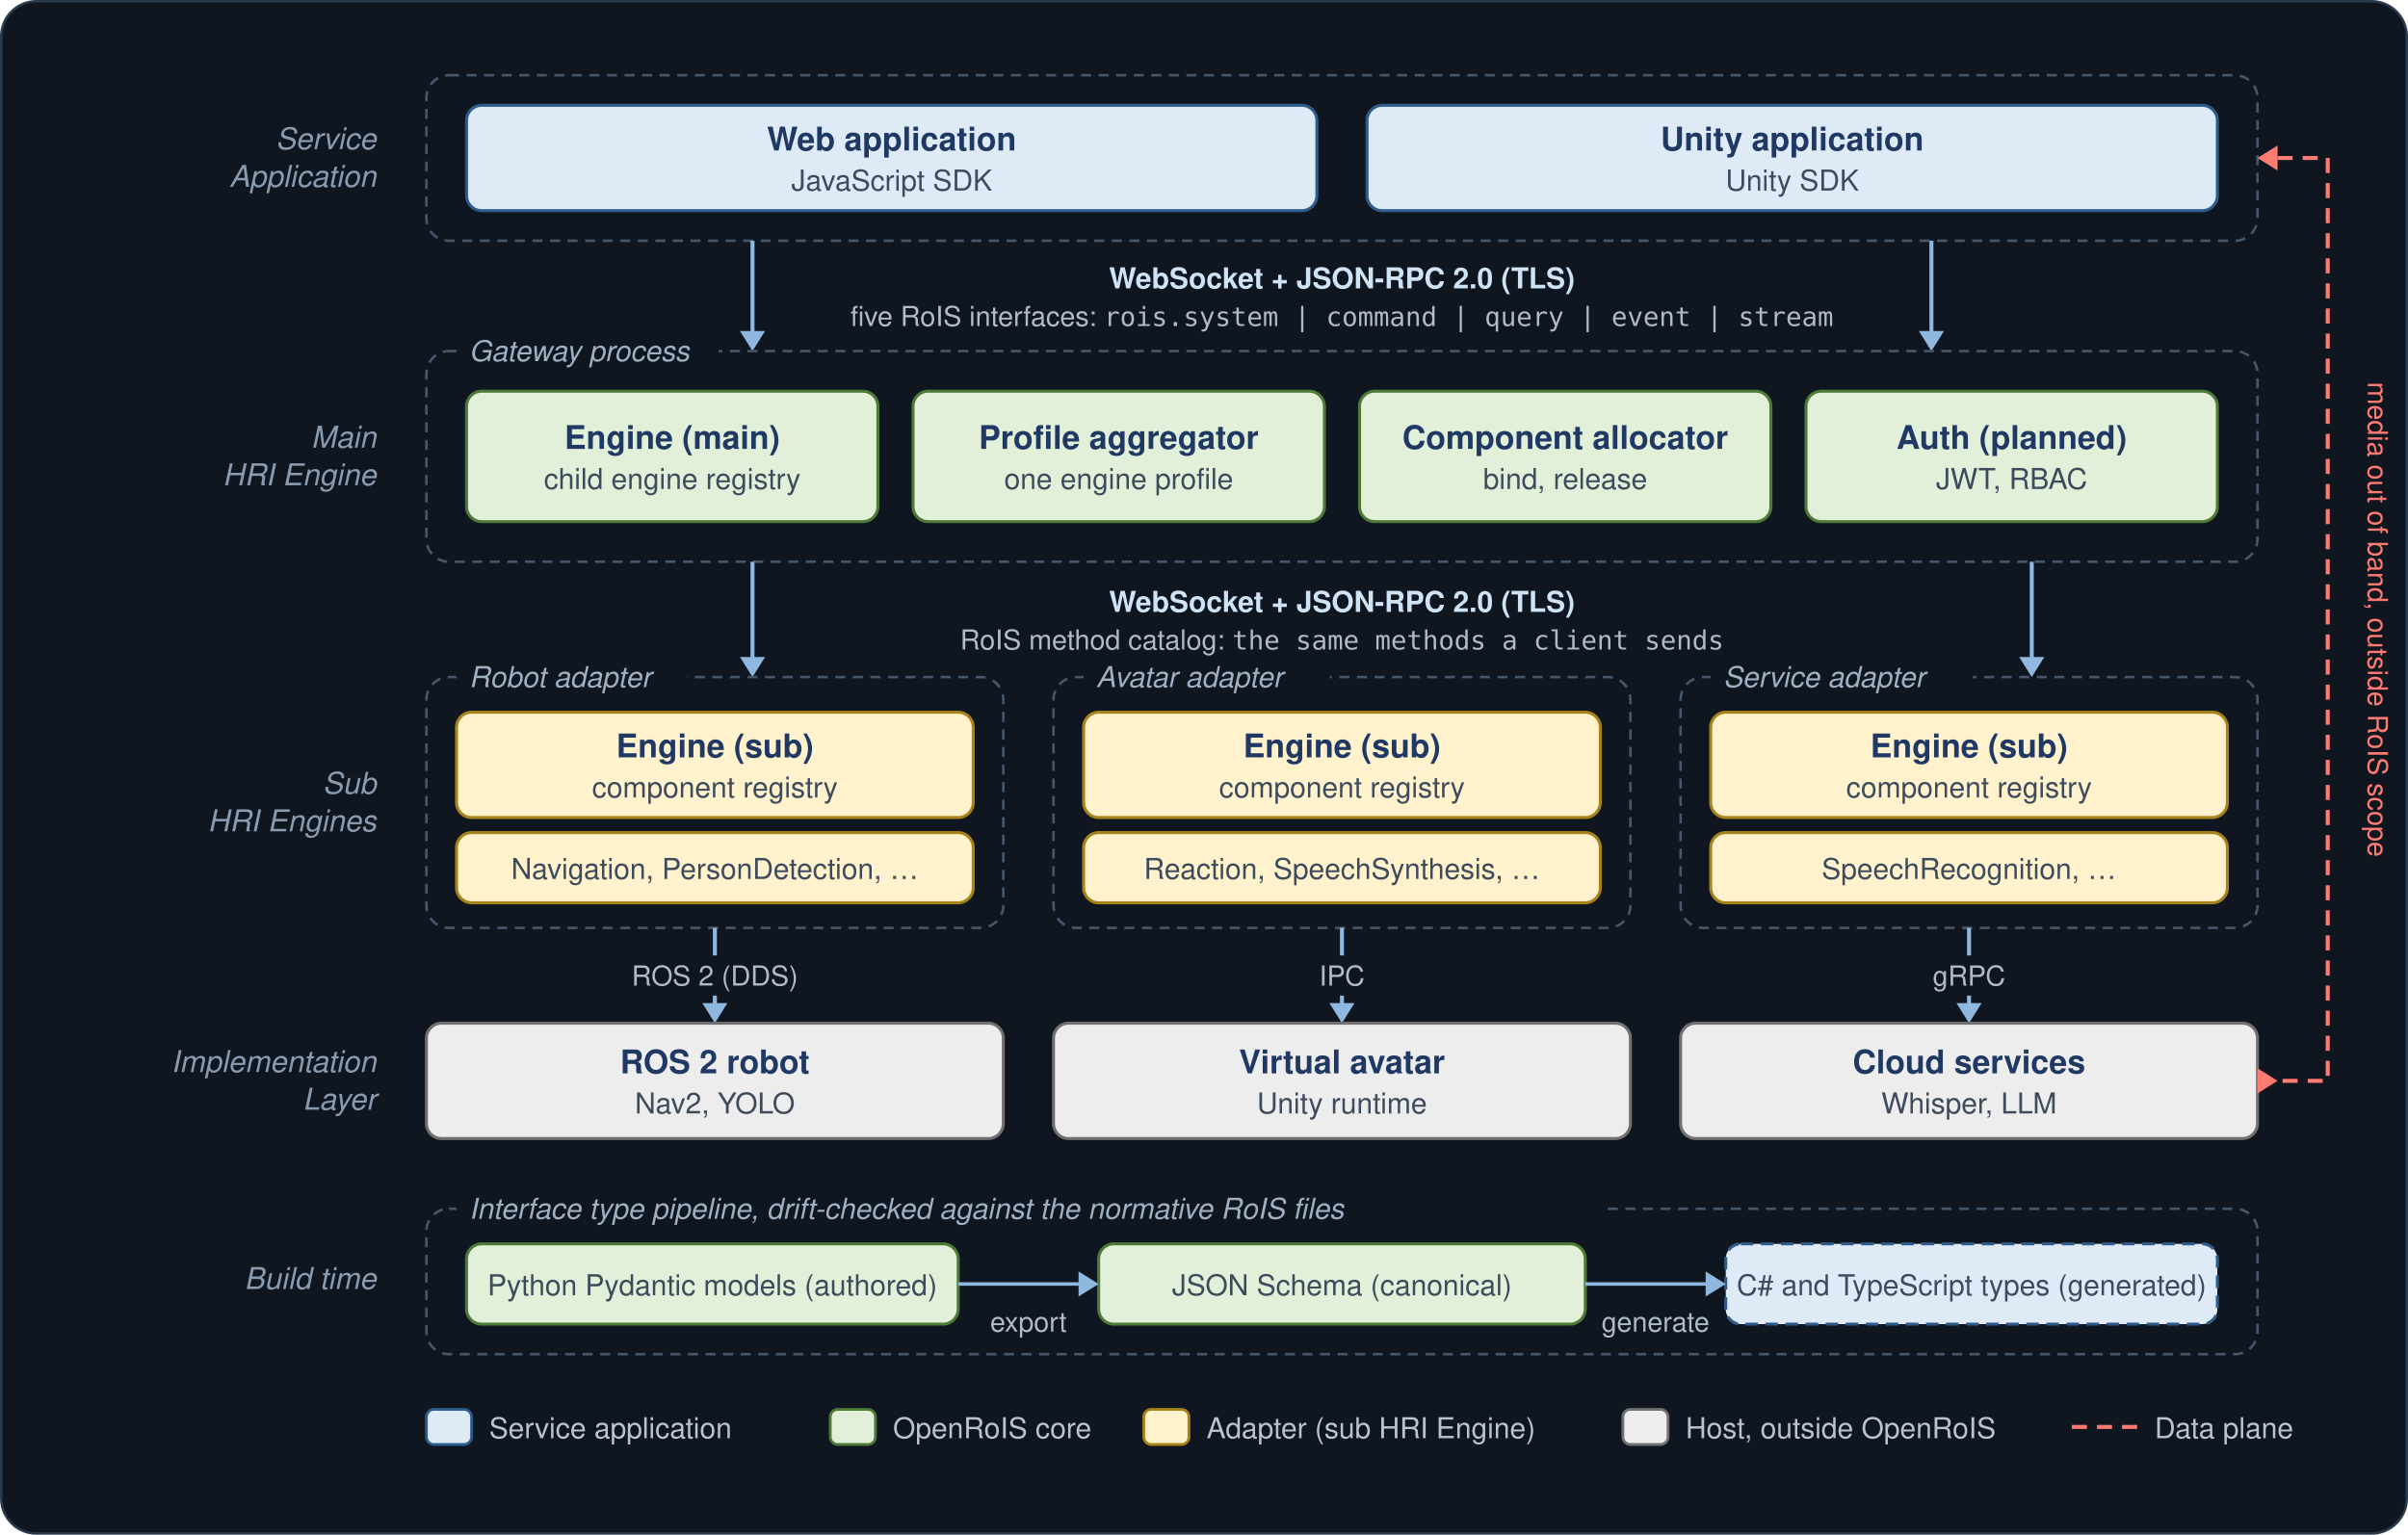
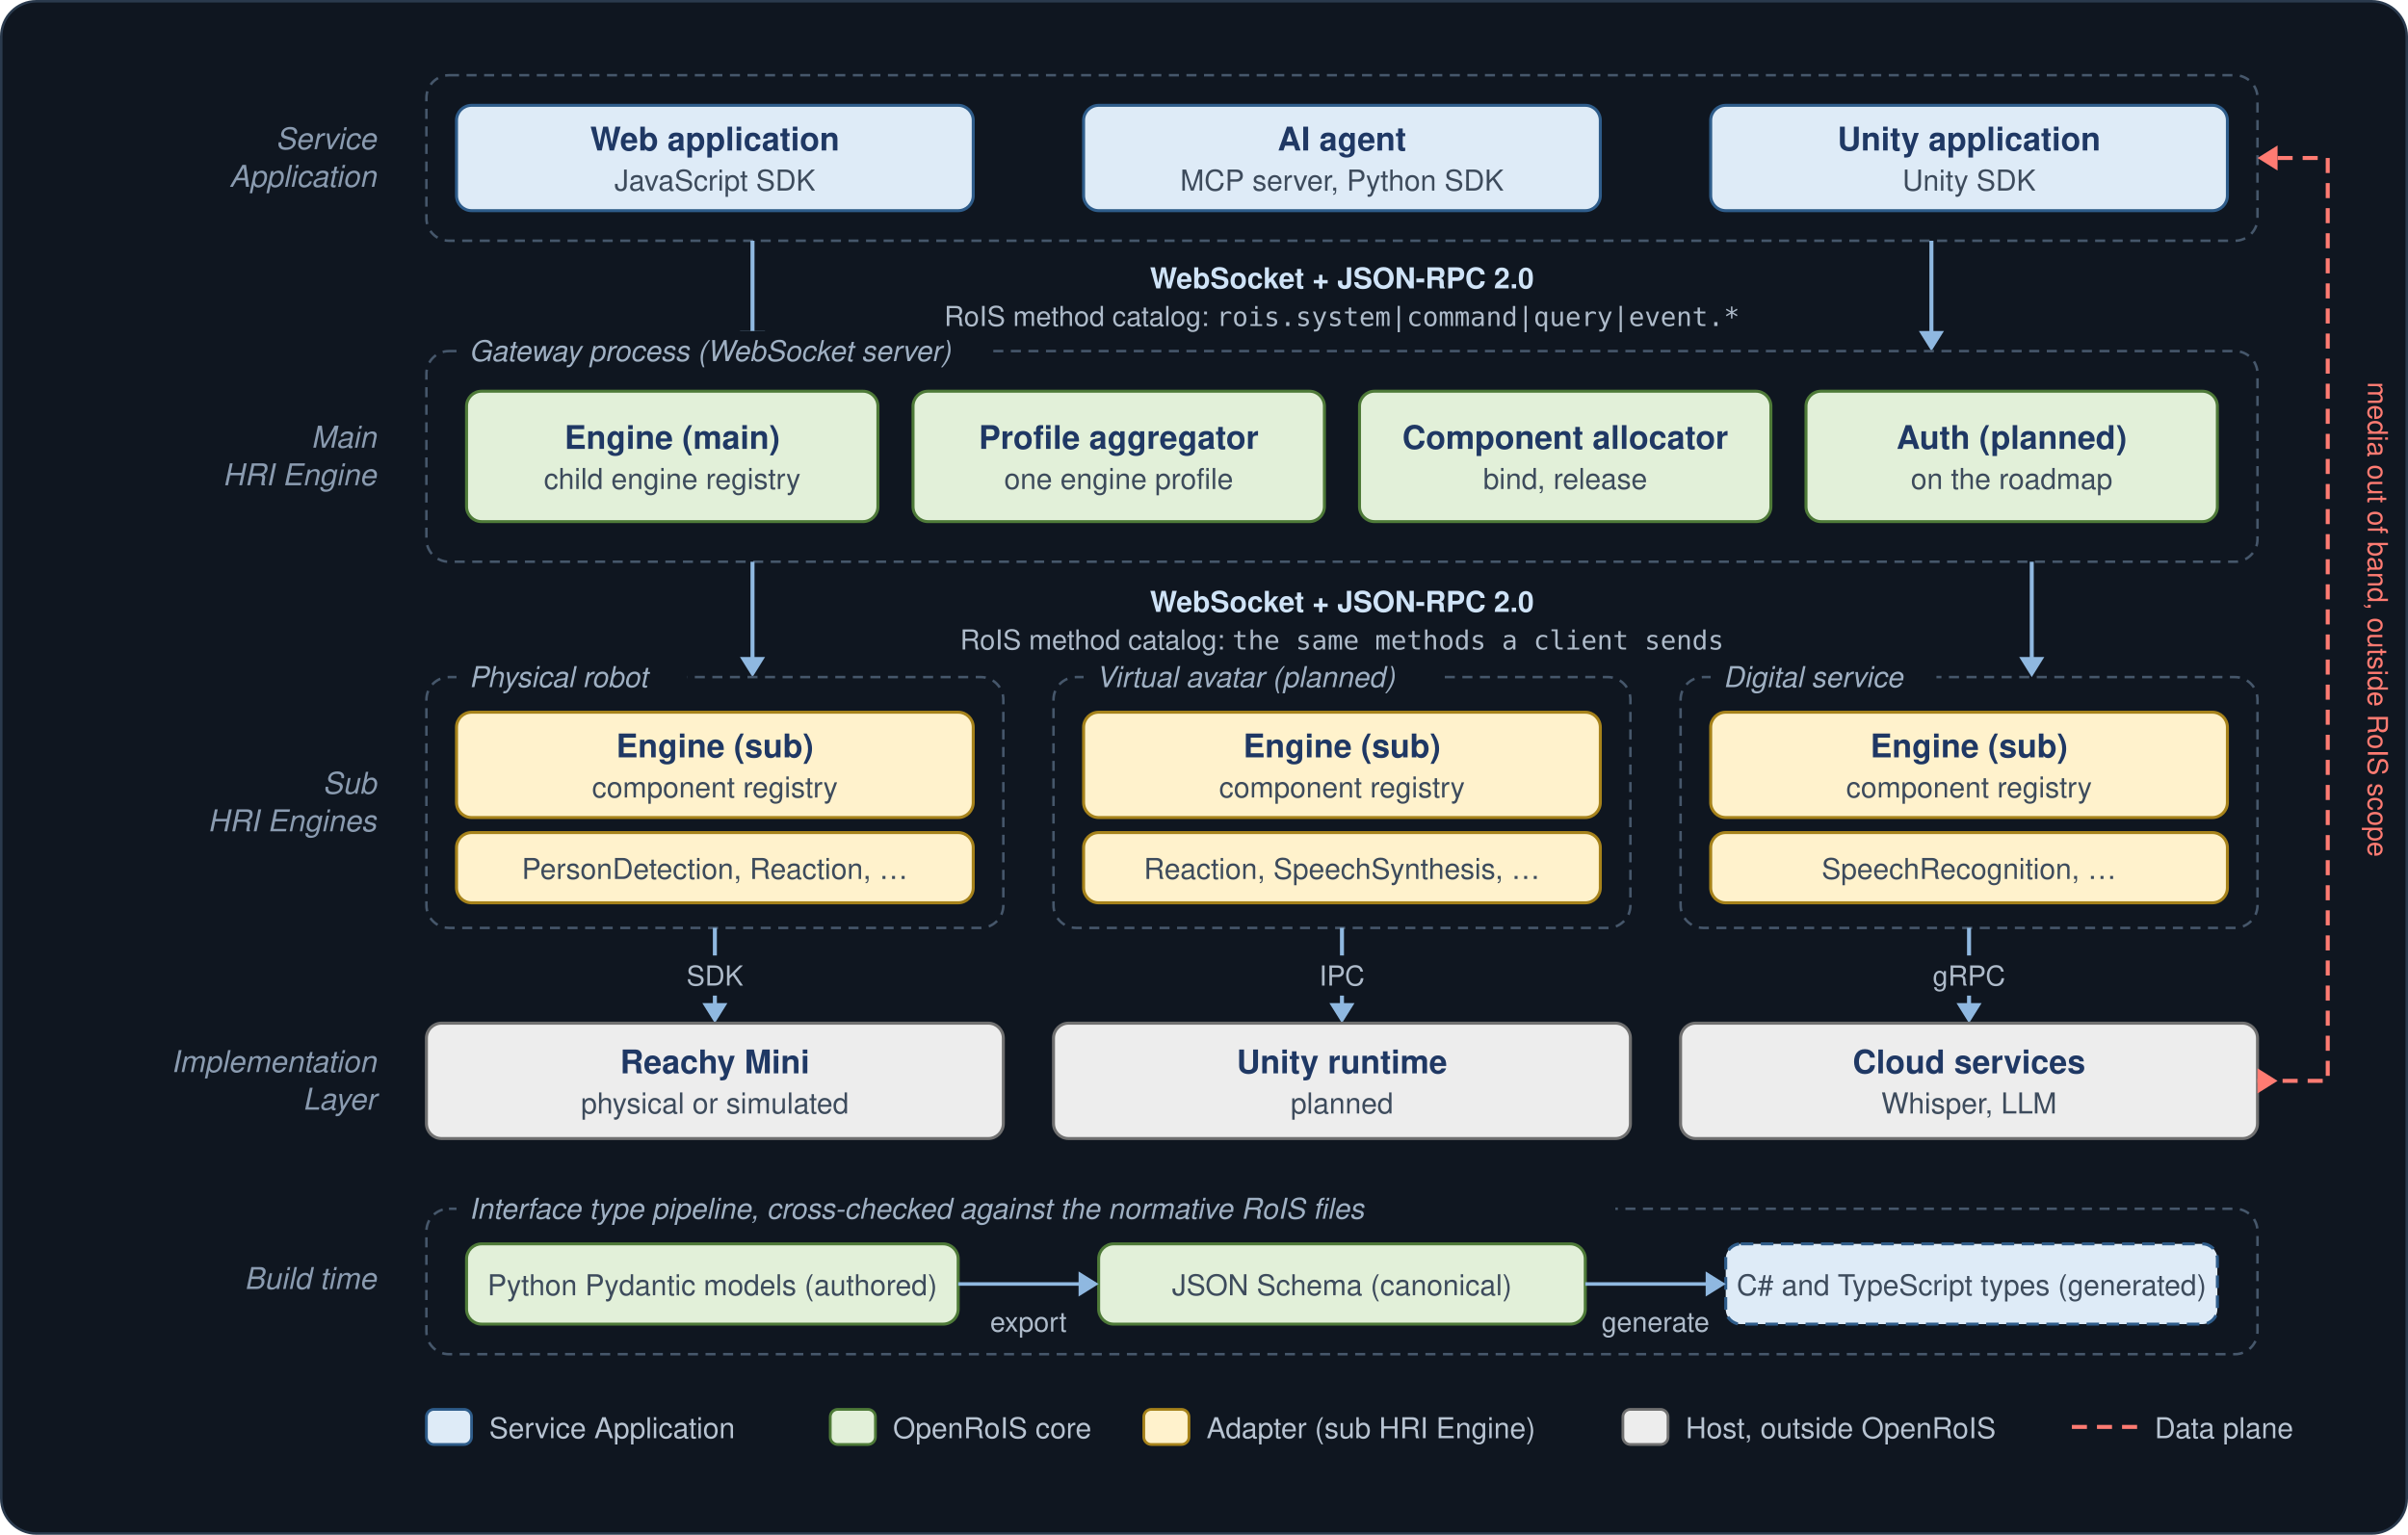
<svg xmlns="http://www.w3.org/2000/svg" viewBox="0 0 960 612" width="960" height="612" role="img" aria-labelledby="t d">
  <style>
  .bt { font: 600 13px -apple-system, "Segoe UI", Helvetica, Arial, sans-serif; fill: #1f3864; }
  .bs { font: 400 11.5px -apple-system, "Segoe UI", Helvetica, Arial, sans-serif; fill: #3d4b5c; }
  .bsm { font: 400 11px ui-monospace, SFMono-Regular, Menlo, Consolas, monospace; fill: #3d4b5c; }
  .hdr { font: italic 500 11.5px -apple-system, "Segoe UI", Helvetica, Arial, sans-serif; fill: #9fb0c3; }
  .role { font: italic 500 12px -apple-system, "Segoe UI", Helvetica, Arial, sans-serif; fill: #8a9bb0; }
  .wire1 { font: 600 11.5px -apple-system, "Segoe UI", Helvetica, Arial, sans-serif; fill: #cfe3f7; }
  .wire2 { font: 400 11px -apple-system, "Segoe UI", Helvetica, Arial, sans-serif; fill: #3d4b5c; }
  .code { font-family: ui-monospace, SFMono-Regular, Menlo, Consolas, monospace; font-size: 10.5px; }
  .legend { font: 400 11.5px -apple-system, "Segoe UI", Helvetica, Arial, sans-serif; fill: #b8c4d2; }
  .data { font: 500 11px -apple-system, "Segoe UI", Helvetica, Arial, sans-serif; fill: #ff7b72; }
</style>
  <rect x="0.5" y="0.5" width="959" height="611" rx="14" fill="#0f1620" stroke="#2a3a4d" />
  <text x="150" y="59.5" text-anchor="end" class="role">Service</text>
  <text x="150" y="74.5" text-anchor="end" class="role">Application</text>
  <rect x="170" y="30" width="730" height="66" rx="9" fill="none" stroke="#46576b" stroke-width="1" stroke-dasharray="4 3" />
-   <rect x="186" y="42" width="339" height="42" rx="6" fill="#deebf7" stroke="#2e5c8a" stroke-width="1.2" />
-   <text x="355.5" y="60.0" text-anchor="middle" class="bt" style="font-size:13px">Web application</text>
-   <text x="355.5" y="76.0" text-anchor="middle" class="bs">JavaScript SDK</text>
-   <rect x="545" y="42" width="339" height="42" rx="6" fill="#deebf7" stroke="#2e5c8a" stroke-width="1.2" />
-   <text x="714.5" y="60.0" text-anchor="middle" class="bt" style="font-size:13px">Unity application</text>
-   <text x="714.5" y="76.0" text-anchor="middle" class="bs">Unity SDK</text>
+   <rect x="182" y="42" width="206" height="42" rx="6" fill="#deebf7" stroke="#2e5c8a" stroke-width="1.2" />
+   <text x="285.0" y="60.0" text-anchor="middle" class="bt" style="font-size:13px">Web application</text>
+   <text x="285.0" y="76.0" text-anchor="middle" class="bs">JavaScript SDK</text>
+   <rect x="432" y="42" width="206" height="42" rx="6" fill="#deebf7" stroke="#2e5c8a" stroke-width="1.2" />
+   <text x="535.0" y="60.0" text-anchor="middle" class="bt" style="font-size:13px">AI agent</text>
+   <text x="535.0" y="76.0" text-anchor="middle" class="bs">MCP server, Python SDK</text>
+   <rect x="682" y="42" width="206" height="42" rx="6" fill="#deebf7" stroke="#2e5c8a" stroke-width="1.2" />
+   <text x="785.0" y="60.0" text-anchor="middle" class="bt" style="font-size:13px">Unity application</text>
+   <text x="785.0" y="76.0" text-anchor="middle" class="bs">Unity SDK</text>
  <line x1="300" y1="96" x2="300" y2="133" stroke="#8fb8e0" stroke-width="1.6" />
  <path d="M295,132 L300,140 L305,132 Z" fill="#8fb8e0" />
  <line x1="770" y1="96" x2="770" y2="133" stroke="#8fb8e0" stroke-width="1.6" />
  <path d="M765,132 L770,140 L775,132 Z" fill="#8fb8e0" />
  <rect x="307.4" y="101" width="455.2" height="34" rx="5" fill="#0f1620" />
-   <text x="535" y="115" text-anchor="middle" class="wire1">WebSocket + JSON-RPC 2.0 (TLS)</text>
-   <text x="535" y="130" text-anchor="middle" class="wire2" style="fill:#aebbca">five RoIS interfaces: <tspan class="code">rois.system | command | query | event | stream</tspan>
+   <text x="535" y="115" text-anchor="middle" class="wire1">WebSocket + JSON-RPC 2.0</text>
+   <text x="535" y="130" text-anchor="middle" class="wire2" style="fill:#aebbca">RoIS method catalog: <tspan class="code">rois.system|command|query|event.*</tspan>
  </text>
  <text x="150" y="178.5" text-anchor="end" class="role">Main</text>
  <text x="150" y="193.5" text-anchor="end" class="role">HRI Engine</text>
  <rect x="170" y="140" width="730" height="84" rx="9" fill="none" stroke="#46576b" stroke-width="1" stroke-dasharray="4 3" />
-   <rect x="182" y="132" width="104.5" height="16" fill="#0f1620" />
-   <text x="187" y="144" class="hdr">Gateway process</text>
+   <rect x="182" y="132" width="212" height="16" fill="#0f1620" />
+   <text x="187" y="144" class="hdr">Gateway process (WebSocket server)</text>
  <rect x="186" y="156" width="164" height="52" rx="6" fill="#e2f0d9" stroke="#4e7a38" stroke-width="1.2" />
  <text x="268.0" y="179.0" text-anchor="middle" class="bt" style="font-size:13px">Engine (main)</text>
  <text x="268.0" y="195.0" text-anchor="middle" class="bs">child engine registry</text>
  <rect x="364" y="156" width="164" height="52" rx="6" fill="#e2f0d9" stroke="#4e7a38" stroke-width="1.2" />
  <text x="446.0" y="179.0" text-anchor="middle" class="bt" style="font-size:13px">Profile aggregator</text>
  <text x="446.0" y="195.0" text-anchor="middle" class="bs">one engine profile</text>
  <rect x="542" y="156" width="164" height="52" rx="6" fill="#e2f0d9" stroke="#4e7a38" stroke-width="1.2" />
  <text x="624.0" y="179.0" text-anchor="middle" class="bt" style="font-size:13px">Component allocator</text>
  <text x="624.0" y="195.0" text-anchor="middle" class="bs">bind, release</text>
  <rect x="720" y="156" width="164" height="52" rx="6" fill="#e2f0d9" stroke="#4e7a38" stroke-width="1.2" />
  <text x="802.0" y="179.0" text-anchor="middle" class="bt" style="font-size:13px">Auth (planned)</text>
-   <text x="802.0" y="195.0" text-anchor="middle" class="bs">JWT, RBAC</text>
+   <text x="802.0" y="195.0" text-anchor="middle" class="bs">on the roadmap</text>
  <line x1="300" y1="224" x2="300" y2="263" stroke="#8fb8e0" stroke-width="1.6" />
  <path d="M295,262 L300,270 L305,262 Z" fill="#8fb8e0" />
  <line x1="810" y1="224" x2="810" y2="263" stroke="#8fb8e0" stroke-width="1.6" />
  <path d="M805,262 L810,270 L815,262 Z" fill="#8fb8e0" />
  <rect x="310.6" y="230" width="448.8" height="34" rx="5" fill="#0f1620" />
-   <text x="535" y="244" text-anchor="middle" class="wire1">WebSocket + JSON-RPC 2.0 (TLS)</text>
+   <text x="535" y="244" text-anchor="middle" class="wire1">WebSocket + JSON-RPC 2.0</text>
  <text x="535" y="259" text-anchor="middle" class="wire2" style="fill:#aebbca">RoIS method catalog: <tspan class="code">the same methods a client sends</tspan>
  </text>
  <text x="150" y="316.5" text-anchor="end" class="role">Sub</text>
  <text x="150" y="331.5" text-anchor="end" class="role">HRI Engines</text>
  <rect x="170" y="270" width="230" height="100" rx="9" fill="none" stroke="#46576b" stroke-width="1" stroke-dasharray="4 3" />
-   <rect x="182" y="262" width="91.9" height="16" fill="#0f1620" />
-   <text x="187" y="274" class="hdr">Robot adapter</text>
+   <rect x="182" y="262" width="92" height="16" fill="#0f1620" />
+   <text x="187" y="274" class="hdr">Physical robot</text>
  <rect x="182" y="284" width="206" height="42" rx="6" fill="#fff2cc" stroke="#a6821a" stroke-width="1.2" />
  <text x="285.0" y="302.0" text-anchor="middle" class="bt" style="font-size:13px">Engine (sub)</text>
  <text x="285.0" y="318.0" text-anchor="middle" class="bs">component registry</text>
  <rect x="182" y="332" width="206" height="28" rx="6" fill="#fff2cc" stroke="#a6821a" stroke-width="1.2" />
-   <text x="285.0" y="350.5" text-anchor="middle" class="bs">Navigation, PersonDetection, …</text>
+   <text x="285.0" y="350.5" text-anchor="middle" class="bs">PersonDetection, Reaction, …</text>
  <rect x="420" y="270" width="230" height="100" rx="9" fill="none" stroke="#46576b" stroke-width="1" stroke-dasharray="4 3" />
-   <rect x="432" y="262" width="98.2" height="16" fill="#0f1620" />
-   <text x="437" y="274" class="hdr">Avatar adapter</text>
+   <rect x="432" y="262" width="142" height="16" fill="#0f1620" />
+   <text x="437" y="274" class="hdr">Virtual avatar (planned)</text>
  <rect x="432" y="284" width="206" height="42" rx="6" fill="#fff2cc" stroke="#a6821a" stroke-width="1.2" />
  <text x="535.0" y="302.0" text-anchor="middle" class="bt" style="font-size:13px">Engine (sub)</text>
  <text x="535.0" y="318.0" text-anchor="middle" class="bs">component registry</text>
  <rect x="432" y="332" width="206" height="28" rx="6" fill="#fff2cc" stroke="#a6821a" stroke-width="1.2" />
  <text x="535.0" y="350.5" text-anchor="middle" class="bs">Reaction, SpeechSynthesis, …</text>
  <rect x="670" y="270" width="230" height="100" rx="9" fill="none" stroke="#46576b" stroke-width="1" stroke-dasharray="4 3" />
-   <rect x="682" y="262" width="104.5" height="16" fill="#0f1620" />
-   <text x="687" y="274" class="hdr">Service adapter</text>
+   <rect x="682" y="262" width="90" height="16" fill="#0f1620" />
+   <text x="687" y="274" class="hdr">Digital service</text>
  <rect x="682" y="284" width="206" height="42" rx="6" fill="#fff2cc" stroke="#a6821a" stroke-width="1.2" />
  <text x="785.0" y="302.0" text-anchor="middle" class="bt" style="font-size:13px">Engine (sub)</text>
  <text x="785.0" y="318.0" text-anchor="middle" class="bs">component registry</text>
  <rect x="682" y="332" width="206" height="28" rx="6" fill="#fff2cc" stroke="#a6821a" stroke-width="1.2" />
  <text x="785.0" y="350.5" text-anchor="middle" class="bs">SpeechRecognition, …</text>
  <line x1="285.0" y1="370" x2="285.0" y2="401" stroke="#8fb8e0" stroke-width="1.6" />
  <path d="M280.0,400 L285.0,408 L290.0,400 Z" fill="#8fb8e0" />
-   <rect x="242.8" y="381" width="84.4" height="16" rx="3" fill="#0f1620" />
-   <text x="285.0" y="393" text-anchor="middle" class="wire2" style="fill:#aebbca">ROS 2 (DDS)</text>
+   <rect x="267" y="381" width="36" height="16" rx="3" fill="#0f1620" />
+   <text x="285.0" y="393" text-anchor="middle" class="wire2" style="fill:#aebbca">SDK</text>
  <line x1="535.0" y1="370" x2="535.0" y2="401" stroke="#8fb8e0" stroke-width="1.6" />
  <path d="M530.0,400 L535.0,408 L540.0,400 Z" fill="#8fb8e0" />
  <rect x="518.4" y="381" width="33.2" height="16" rx="3" fill="#0f1620" />
  <text x="535.0" y="393" text-anchor="middle" class="wire2" style="fill:#aebbca">IPC</text>
  <line x1="785.0" y1="370" x2="785.0" y2="401" stroke="#8fb8e0" stroke-width="1.6" />
  <path d="M780.0,400 L785.0,408 L790.0,400 Z" fill="#8fb8e0" />
  <rect x="765.2" y="381" width="39.6" height="16" rx="3" fill="#0f1620" />
  <text x="785.0" y="393" text-anchor="middle" class="wire2" style="fill:#aebbca">gRPC</text>
  <text x="150" y="427.5" text-anchor="end" class="role">Implementation</text>
  <text x="150" y="442.5" text-anchor="end" class="role">Layer</text>
  <rect x="170" y="408" width="230" height="46" rx="6" fill="#ededed" stroke="#707070" stroke-width="1.2" />
-   <text x="285.0" y="428.0" text-anchor="middle" class="bt" style="font-size:13px">ROS 2 robot</text>
-   <text x="285.0" y="444.0" text-anchor="middle" class="bs">Nav2, YOLO</text>
+   <text x="285.0" y="428.0" text-anchor="middle" class="bt" style="font-size:13px">Reachy Mini</text>
+   <text x="285.0" y="444.0" text-anchor="middle" class="bs">physical or simulated</text>
  <rect x="420" y="408" width="230" height="46" rx="6" fill="#ededed" stroke="#707070" stroke-width="1.2" />
-   <text x="535.0" y="428.0" text-anchor="middle" class="bt" style="font-size:13px">Virtual avatar</text>
-   <text x="535.0" y="444.0" text-anchor="middle" class="bs">Unity runtime</text>
+   <text x="535.0" y="428.0" text-anchor="middle" class="bt" style="font-size:13px">Unity runtime</text>
+   <text x="535.0" y="444.0" text-anchor="middle" class="bs">planned</text>
  <rect x="670" y="408" width="230" height="46" rx="6" fill="#ededed" stroke="#707070" stroke-width="1.2" />
  <text x="785.0" y="428.0" text-anchor="middle" class="bt" style="font-size:13px">Cloud services</text>
  <text x="785.0" y="444.0" text-anchor="middle" class="bs">Whisper, LLM</text>
  <path d="M900,431 H928 V63 H907" fill="none" stroke="#ff7b72" stroke-width="1.6" stroke-dasharray="6 4" />
  <path d="M908,58 L900,63 L908,68 Z" fill="#ff7b72" />
  <path d="M907,426 L915,431 L907,436 Z" fill="#ff7b72" transform="translate(-7,0)" />
  <text class="data" transform="translate(944,247) rotate(90)" text-anchor="middle">media out of band, outside RoIS scope</text>
  <text x="150" y="514.0" text-anchor="end" class="role">Build time</text>
  <rect x="170" y="482" width="730" height="58" rx="9" fill="none" stroke="#46576b" stroke-width="1" stroke-dasharray="4 3" />
-   <rect x="182" y="474" width="457.3" height="16" fill="#0f1620" />
-   <text x="187" y="486" class="hdr">Interface type pipeline, drift-checked against the normative RoIS files</text>
+   <rect x="182" y="474" width="462" height="16" fill="#0f1620" />
+   <text x="187" y="486" class="hdr">Interface type pipeline, cross-checked against the normative RoIS files</text>
  <rect x="186" y="496" width="196" height="32" rx="6" fill="#e2f0d9" stroke="#4e7a38" stroke-width="1.2" />
  <text x="284.0" y="516.5" text-anchor="middle" class="bs">Python Pydantic models (authored)</text>
  <rect x="438" y="496" width="194" height="32" rx="6" fill="#e2f0d9" stroke="#4e7a38" stroke-width="1.2" />
  <text x="535.0" y="516.5" text-anchor="middle" class="bs">JSON Schema (canonical)</text>
  <rect x="688" y="496" width="196" height="32" rx="6" fill="#deebf7" stroke="#2e5c8a" stroke-width="1.2" stroke-dasharray="5 3" />
  <text x="786.0" y="516.5" text-anchor="middle" class="bs">C# and TypeScript types (generated)</text>
  <line x1="382" y1="512" x2="431" y2="512" stroke="#8fb8e0" stroke-width="1.4" />
  <path d="M430,507 L438,512 L430,517 Z" fill="#8fb8e0" />
  <line x1="632" y1="512" x2="681" y2="512" stroke="#8fb8e0" stroke-width="1.4" />
  <path d="M680,507 L688,512 L680,517 Z" fill="#8fb8e0" />
  <text x="410" y="531" text-anchor="middle" class="wire2" style="fill:#aebbca">export</text>
  <text x="660" y="531" text-anchor="middle" class="wire2" style="fill:#aebbca">generate</text>
  <rect x="170" y="562" width="18" height="14" rx="3" fill="#deebf7" stroke="#2e5c8a" stroke-width="1.1" />
-   <text x="195" y="573.5" class="legend">Service application</text>
+   <text x="195" y="573.5" class="legend">Service Application</text>
  <rect x="331.0" y="562" width="18" height="14" rx="3" fill="#e2f0d9" stroke="#4e7a38" stroke-width="1.1" />
  <text x="356.0" y="573.5" class="legend">OpenRoIS core</text>
  <rect x="456.0" y="562" width="18" height="14" rx="3" fill="#fff2cc" stroke="#a6821a" stroke-width="1.1" />
  <text x="481.0" y="573.5" class="legend">Adapter (sub HRI Engine)</text>
  <rect x="647.0" y="562" width="18" height="14" rx="3" fill="#ededed" stroke="#707070" stroke-width="1.1" />
  <text x="672.0" y="573.5" class="legend">Host, outside OpenRoIS</text>
  <line x1="826.0" y1="569" x2="852.0" y2="569" stroke="#ff7b72" stroke-width="1.6" stroke-dasharray="6 4" />
  <text x="859.0" y="573.5" class="legend">Data plane</text>
</svg>
